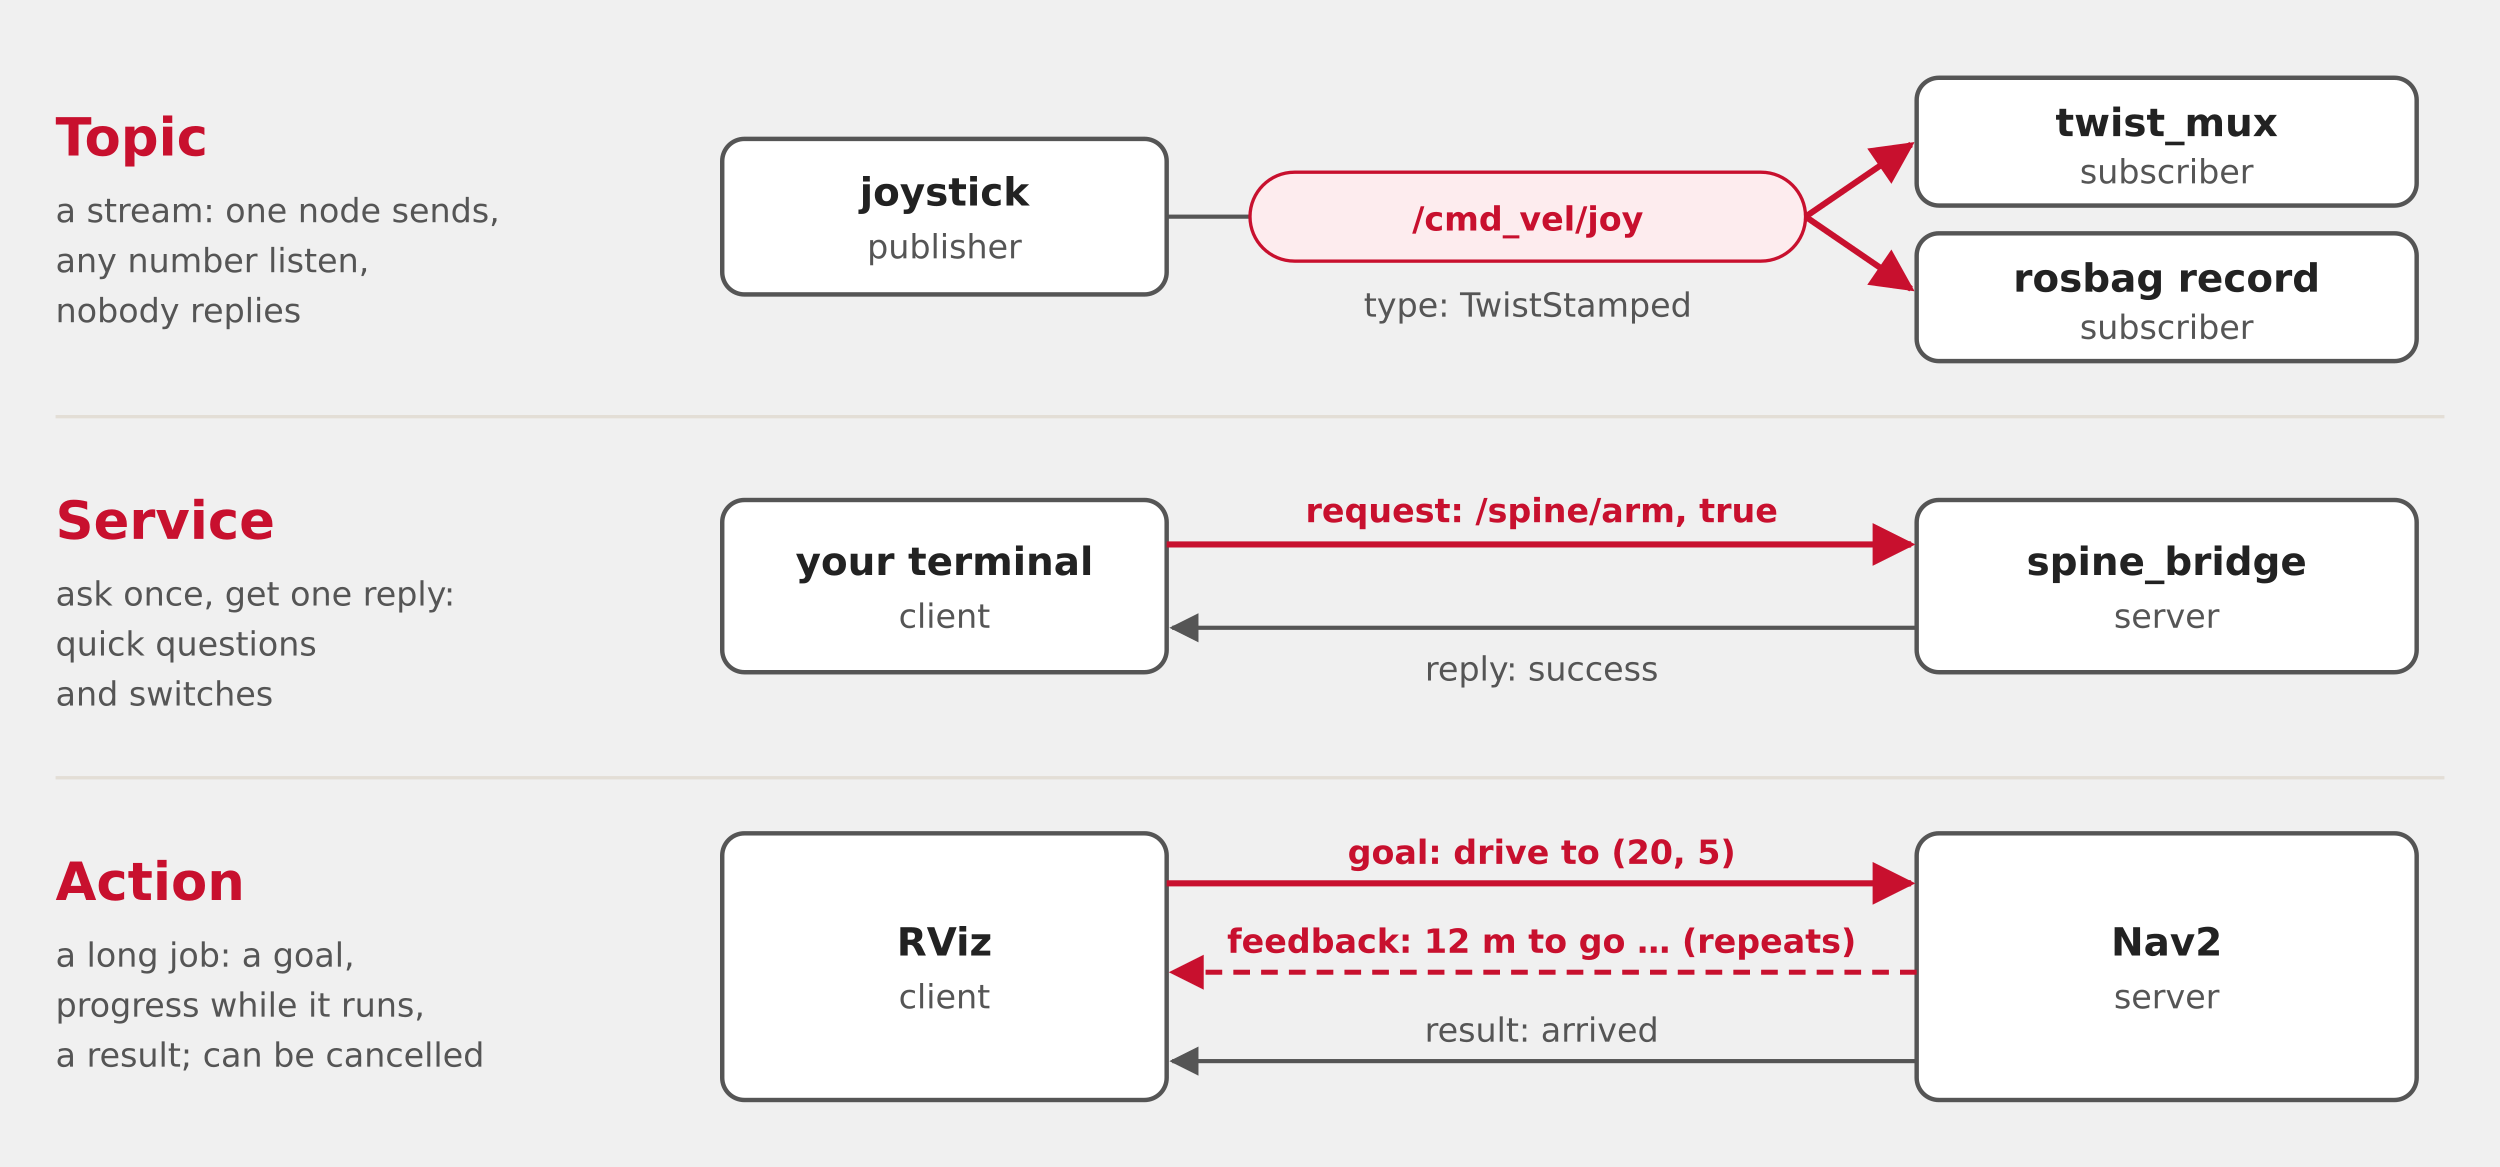
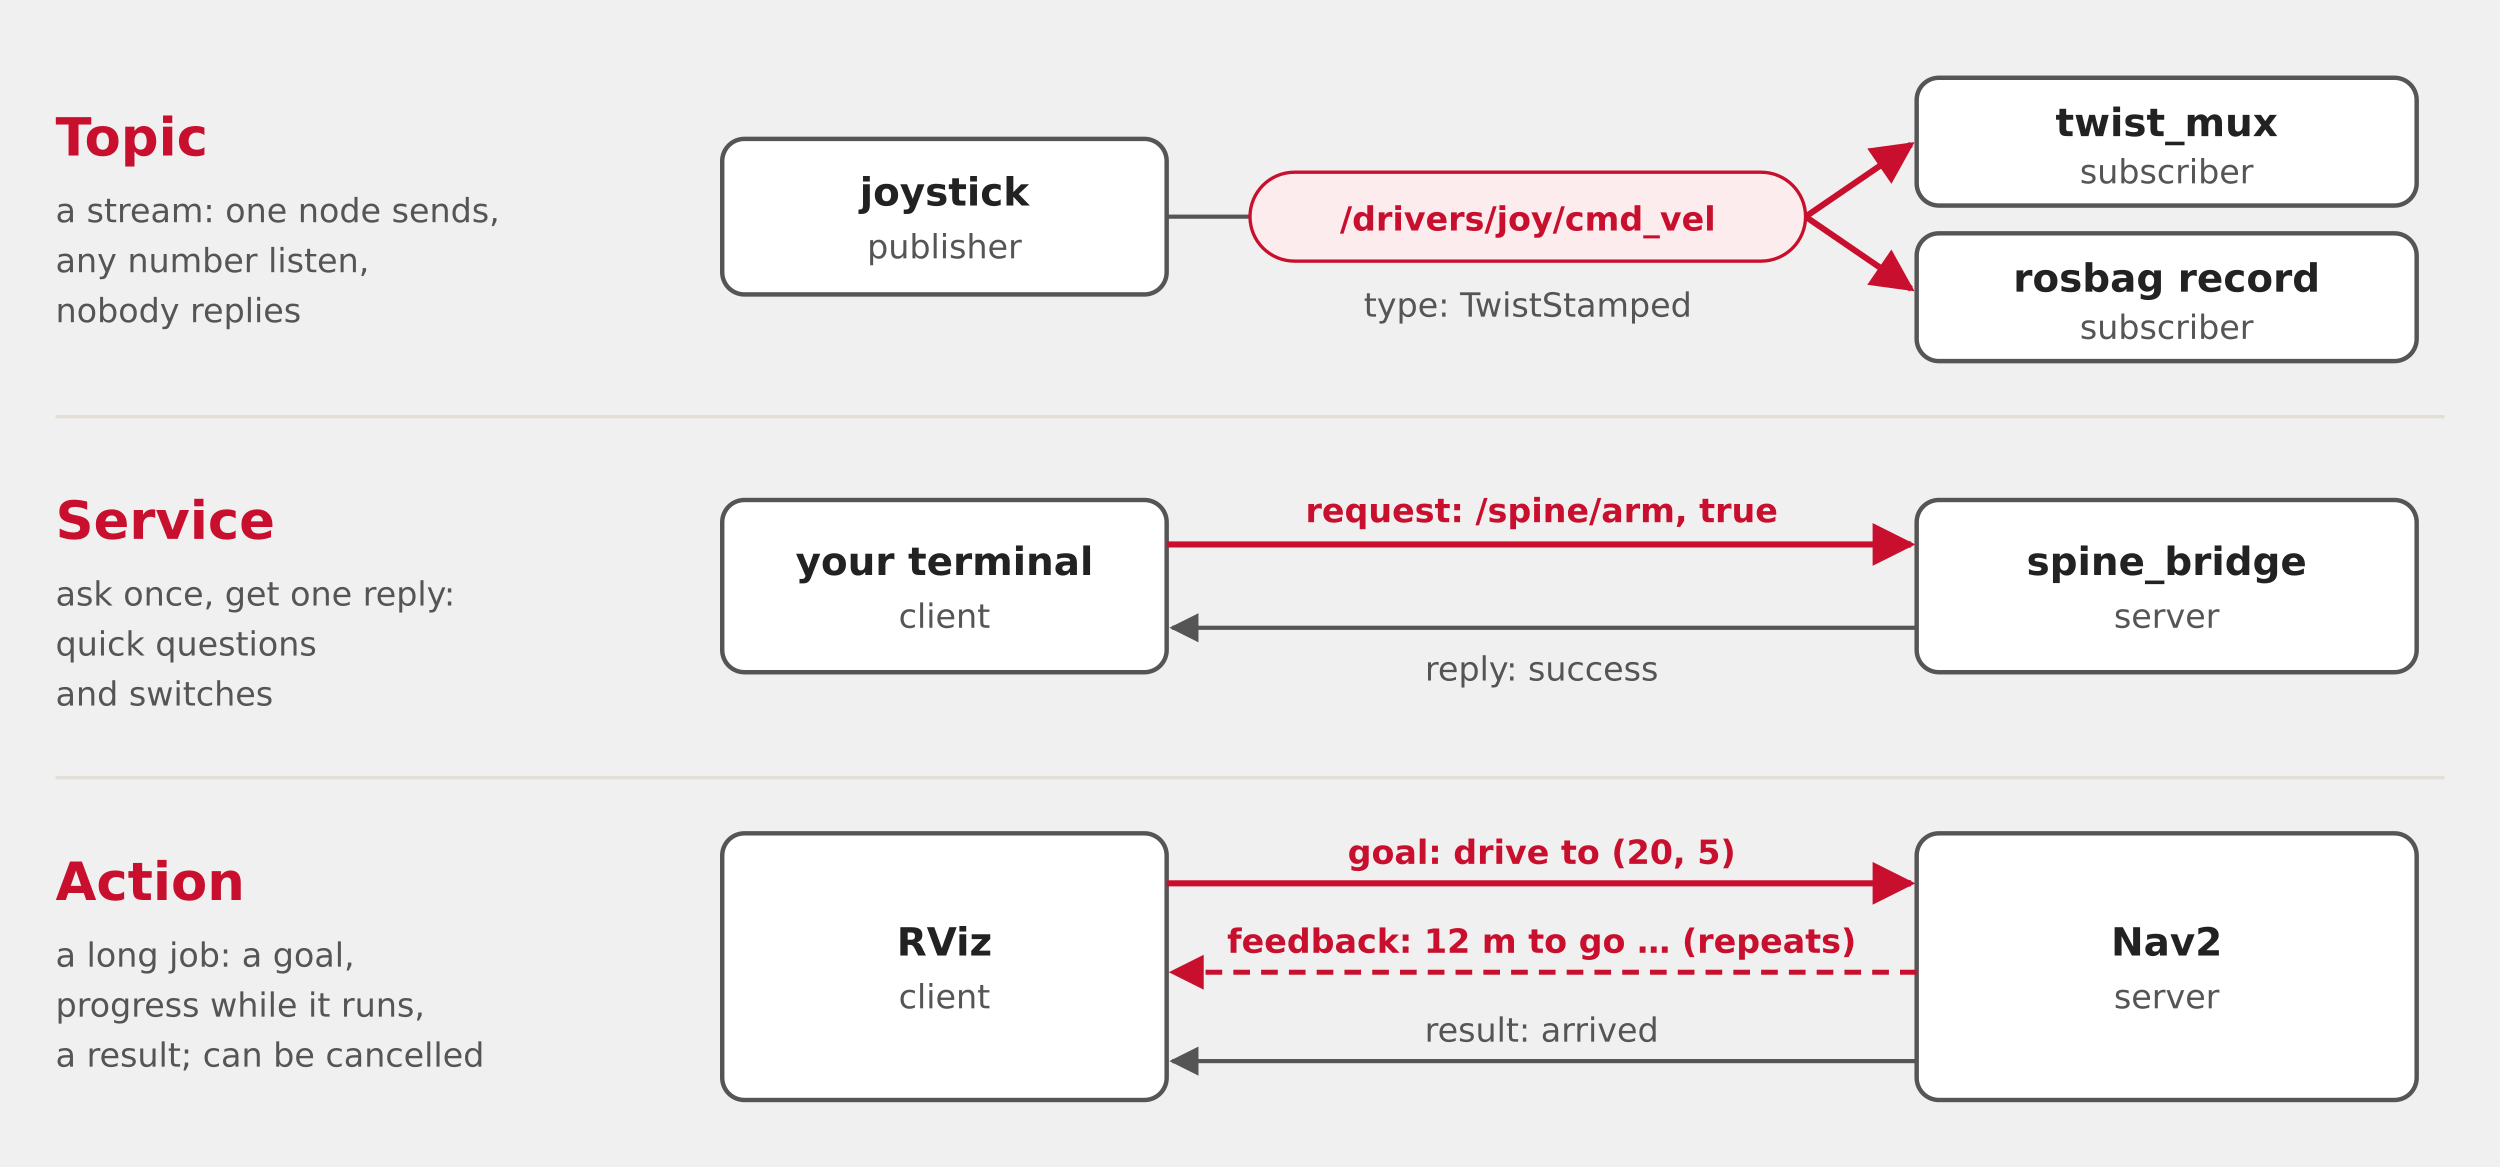
<svg xmlns="http://www.w3.org/2000/svg" viewBox="0 0 900 420" font-family="Verdana, 'DejaVu Sans', Arial, Helvetica, sans-serif" font-size="14">
  <defs>
    <marker id="arr" viewBox="0 0 10 10" refX="9" refY="5" markerWidth="7" markerHeight="7" orient="auto-start-reverse">
      <path d="M0,0 L10,5 L0,10 z" fill="#555" />
    </marker>
    <marker id="arrRed" viewBox="0 0 10 10" refX="9" refY="5" markerWidth="7" markerHeight="7" orient="auto-start-reverse">
      <path d="M0,0 L10,5 L0,10 z" fill="#C8102E" />
    </marker>
    <style>
      .node { fill:#FFFFFF; stroke:#555; stroke-width:1.6; }
      .band { fill:#FDECEE; stroke:#C8102E; stroke-width:1.2; }
      .h  { fill:#C8102E; font-size:19px; font-weight:bold; }
      .t  { fill:#222; font-weight:bold; }
      .s  { fill:#555; font-size:12px; }
      .lbl { fill:#C8102E; font-size:12px; font-weight:bold; }
      .rule { stroke:#E3DED6; stroke-width:1.2; }
      .plain { stroke:#555; stroke-width:1.5; fill:none; }
      .line { stroke:#555; stroke-width:1.5; fill:none; marker-end:url(#arr); }
      .redline { stroke:#C8102E; stroke-width:2.2; fill:none; marker-end:url(#arrRed); }
      .dash { stroke:#C8102E; stroke-width:1.8; fill:none; stroke-dasharray:6 4; marker-end:url(#arrRed); }
    </style>
  </defs>
  <text class="h" x="20" y="56">Topic</text>
  <text class="s" x="20" y="80">a stream: one node sends,</text>
  <text class="s" x="20" y="98">any number listen,</text>
  <text class="s" x="20" y="116">nobody replies</text>
  <rect class="node" x="260" y="50" width="160" height="56" rx="8" />
  <text class="t" x="340" y="74" text-anchor="middle">joystick</text>
  <text class="s" x="340" y="93" text-anchor="middle">publisher</text>
  <path class="plain" d="M420,78 L450,78" />
  <rect class="band" x="450" y="62" width="200" height="32" rx="16" />
-   <text class="lbl" x="550" y="83" text-anchor="middle">/cmd_vel/joy</text>
+   <text class="lbl" x="550" y="83" text-anchor="middle">/drivers/joy/cmd_vel</text>
  <text class="s" x="550" y="114" text-anchor="middle">type: TwistStamped</text>
  <path class="redline" d="M650,78 L688,52" />
  <path class="redline" d="M650,78 L688,104" />
  <rect class="node" x="690" y="28" width="180" height="46" rx="8" />
  <text class="t" x="780" y="49" text-anchor="middle">twist_mux</text>
  <text class="s" x="780" y="66" text-anchor="middle">subscriber</text>
  <rect class="node" x="690" y="84" width="180" height="46" rx="8" />
  <text class="t" x="780" y="105" text-anchor="middle">rosbag record</text>
  <text class="s" x="780" y="122" text-anchor="middle">subscriber</text>
  <line class="rule" x1="20" y1="150" x2="880" y2="150" />
  <text class="h" x="20" y="194">Service</text>
  <text class="s" x="20" y="218">ask once, get one reply:</text>
  <text class="s" x="20" y="236">quick questions</text>
  <text class="s" x="20" y="254">and switches</text>
  <rect class="node" x="260" y="180" width="160" height="62" rx="8" />
  <text class="t" x="340" y="207" text-anchor="middle">your terminal</text>
  <text class="s" x="340" y="226" text-anchor="middle">client</text>
  <rect class="node" x="690" y="180" width="180" height="62" rx="8" />
  <text class="t" x="780" y="207" text-anchor="middle">spine_bridge</text>
  <text class="s" x="780" y="226" text-anchor="middle">server</text>
  <path class="redline" d="M420,196 L688,196" />
  <text class="lbl" x="555" y="188" text-anchor="middle">request: /spine/arm, true</text>
  <path class="line" d="M690,226 L422,226" />
  <text class="s" x="555" y="245" text-anchor="middle">reply: success</text>
  <line class="rule" x1="20" y1="280" x2="880" y2="280" />
  <text class="h" x="20" y="324">Action</text>
  <text class="s" x="20" y="348">a long job: a goal,</text>
  <text class="s" x="20" y="366">progress while it runs,</text>
  <text class="s" x="20" y="384">a result; can be cancelled</text>
  <rect class="node" x="260" y="300" width="160" height="96" rx="8" />
  <text class="t" x="340" y="344" text-anchor="middle">RViz</text>
  <text class="s" x="340" y="363" text-anchor="middle">client</text>
  <rect class="node" x="690" y="300" width="180" height="96" rx="8" />
  <text class="t" x="780" y="344" text-anchor="middle">Nav2</text>
  <text class="s" x="780" y="363" text-anchor="middle">server</text>
  <path class="redline" d="M420,318 L688,318" />
  <text class="lbl" x="555" y="311" text-anchor="middle">goal: drive to (20, 5)</text>
  <path class="dash" d="M690,350 L422,350" />
  <text class="lbl" x="555" y="343" text-anchor="middle">feedback: 12 m to go … (repeats)</text>
  <path class="line" d="M690,382 L422,382" />
  <text class="s" x="555" y="375" text-anchor="middle">result: arrived</text>
</svg>
